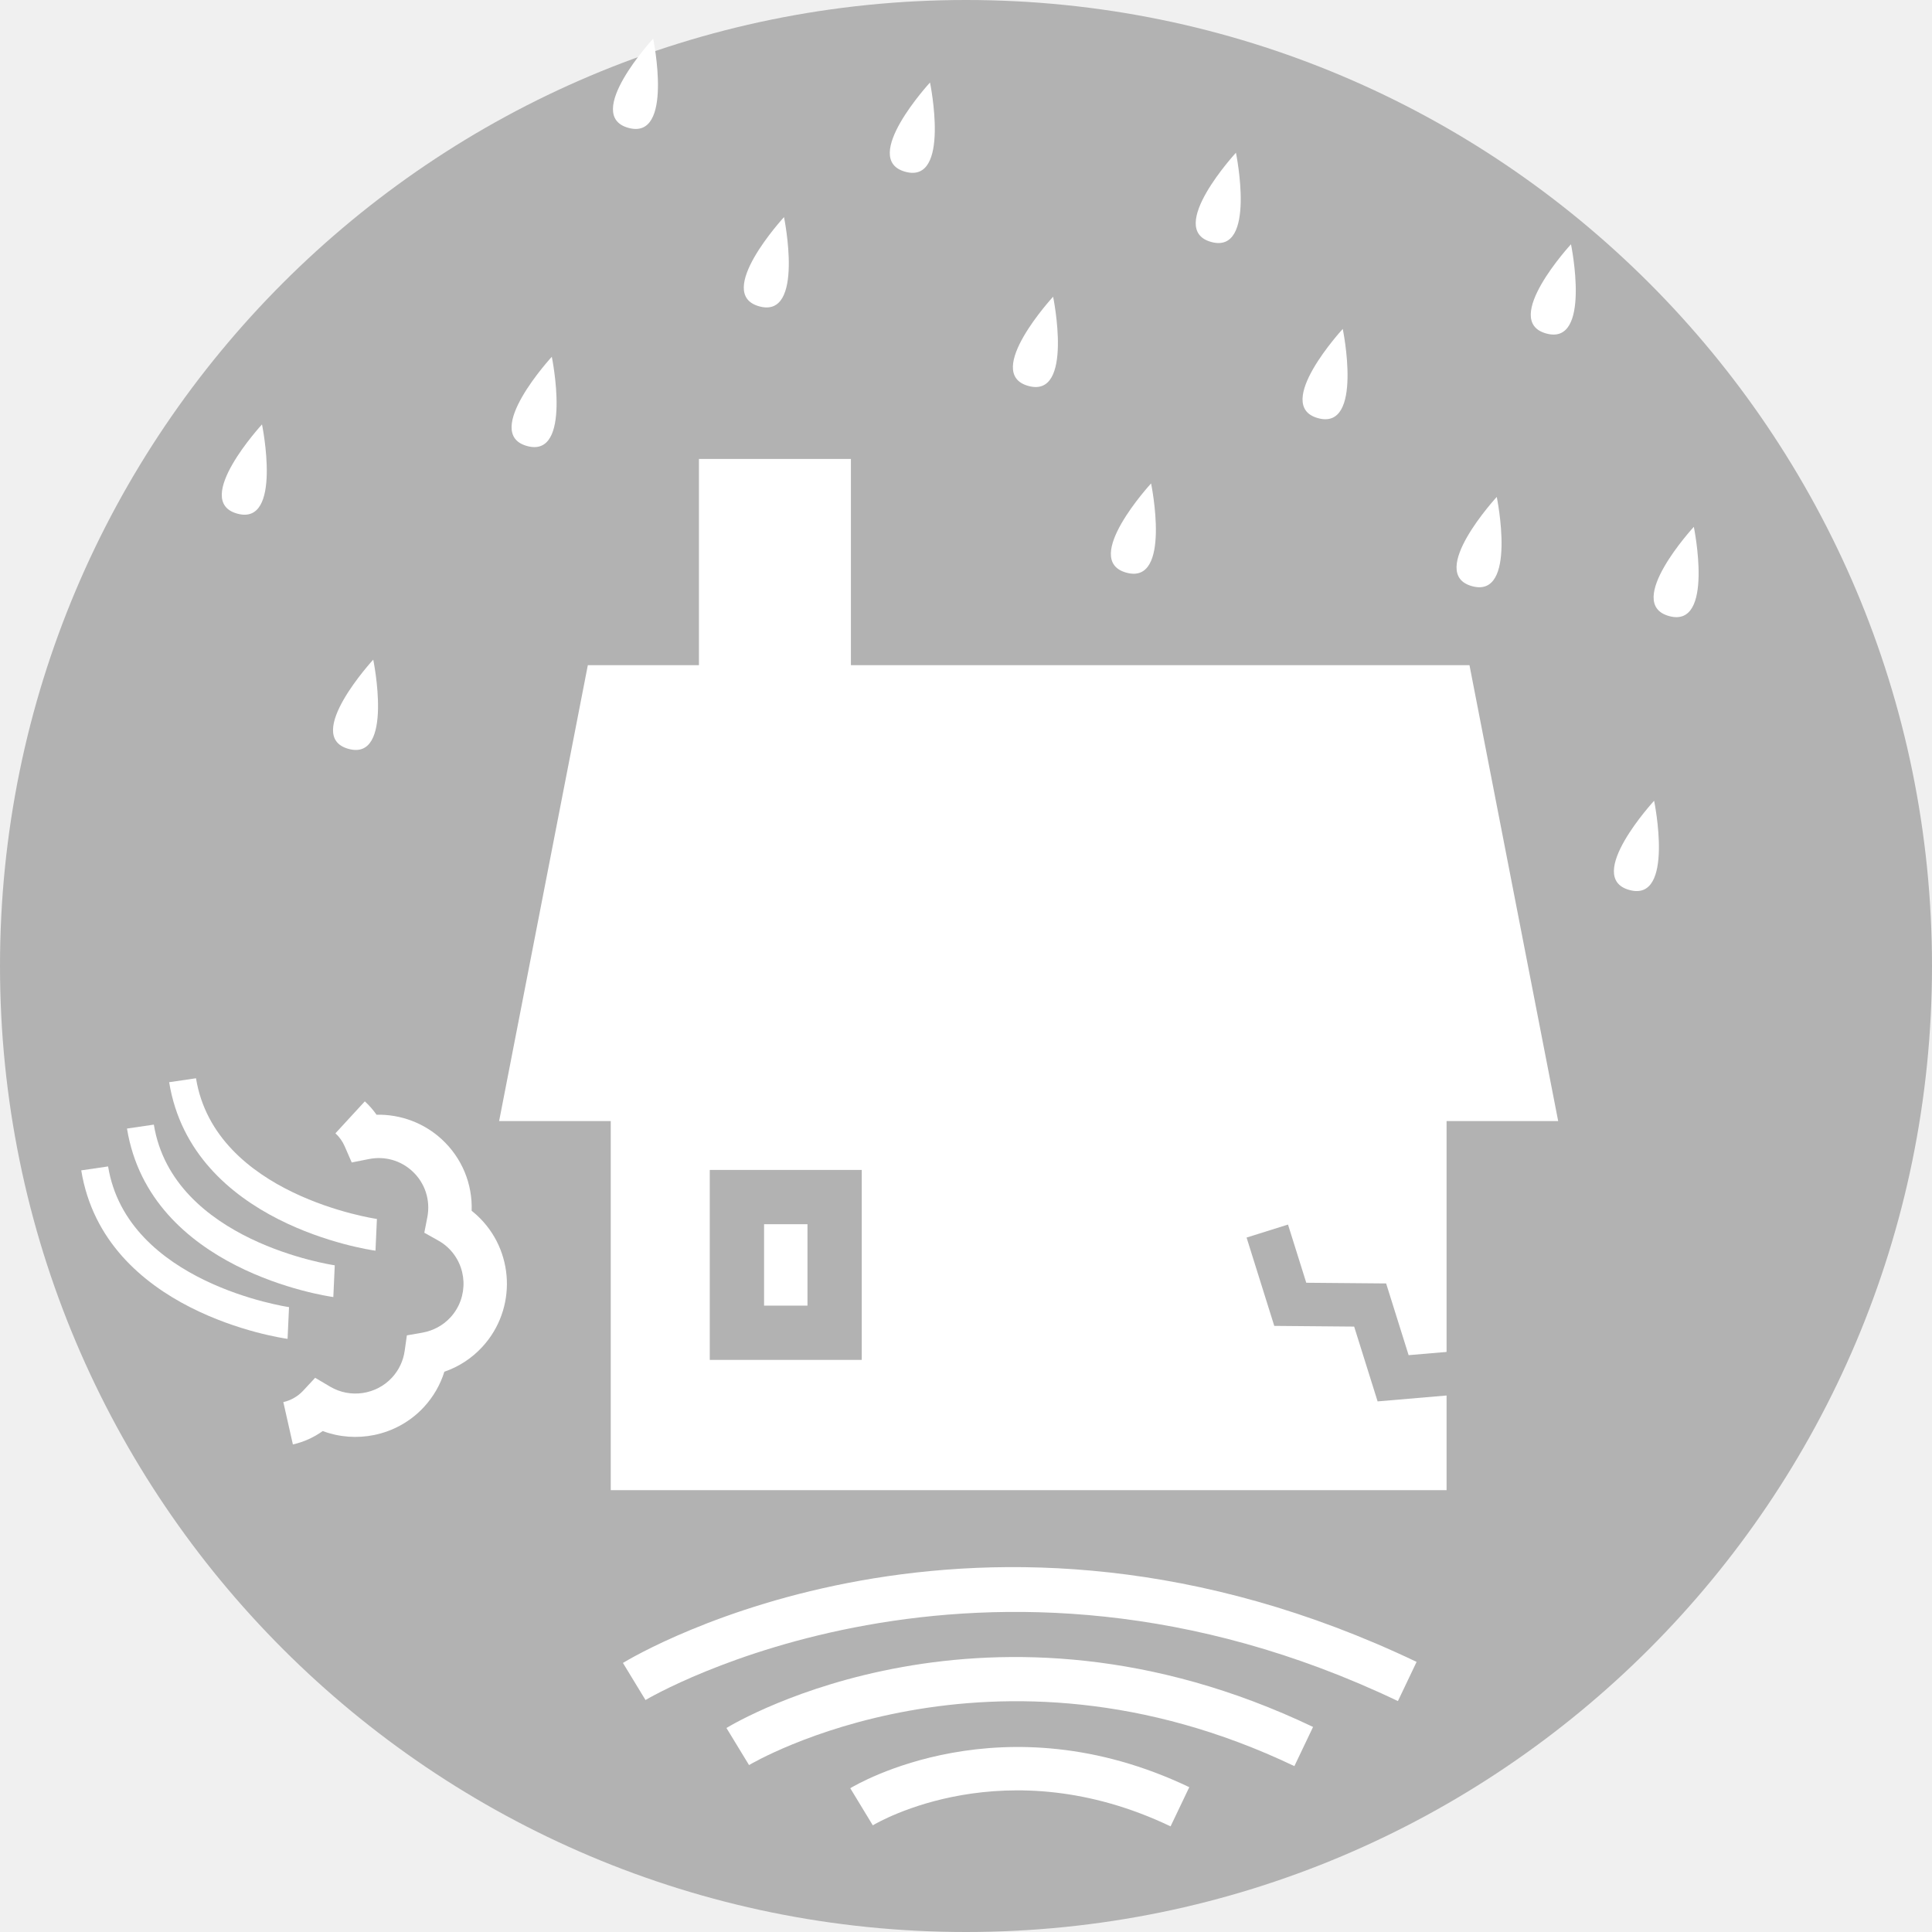
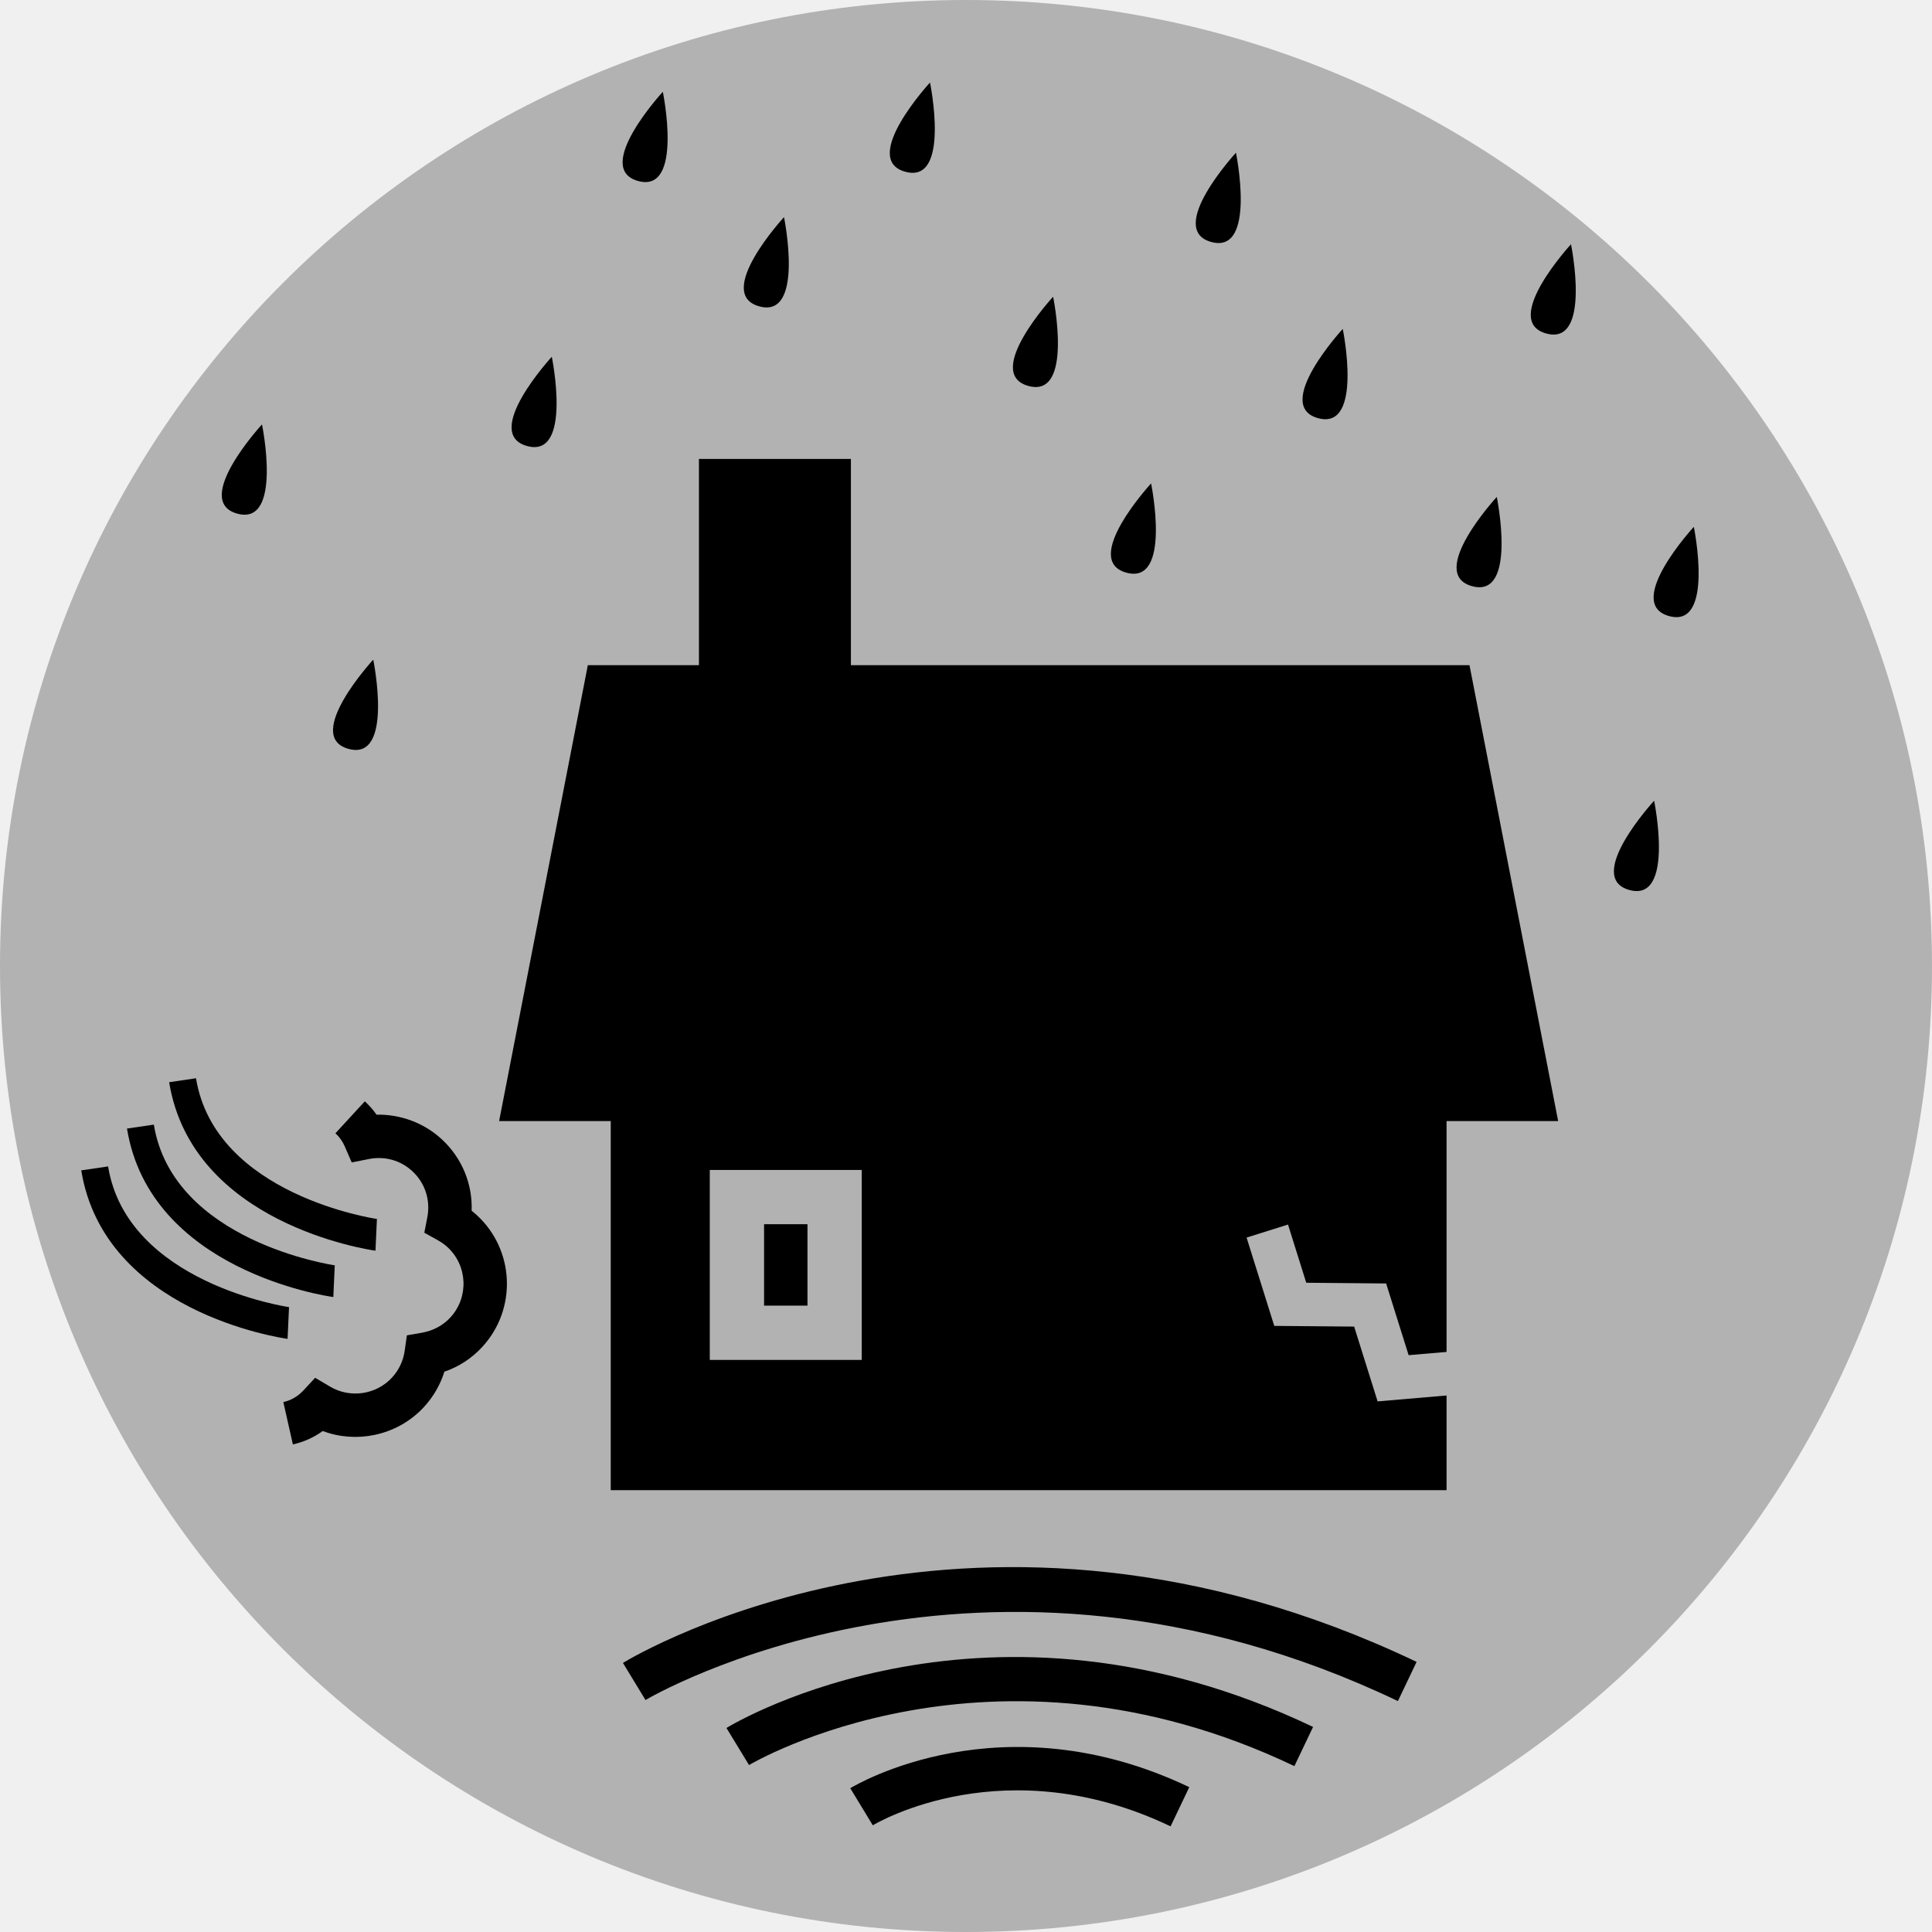
<svg xmlns="http://www.w3.org/2000/svg" version="1.1" id="Ebene_1" x="0px" y="0px" width="100px" height="100px" viewBox="0 0 100 100" enable-background="new 0 0 100 100" xml:space="preserve">
  <circle fill="#B2B2B2" cx="50" cy="50" r="50" />
-   <polygon fill="#FFFFFF" points="80.651,58.027 76.06,34.43 44.043,34.43 44.043,23.755 36.177,23.755 36.177,34.43 30.426,34.43   25.834,58.027 31.612,58.027 31.612,77.13 74.874,77.13 74.874,58.027 " />
-   <path fill="#B2B2B2" d="M44.604,70.388h-7.866v-9.832h7.866V70.388z M39.548,67.579h2.247v-4.214h-2.247V67.579z" />
-   <path fill="#FFFFFF" d="M81.314,12.643c0,0-3.651,3.961-1.283,4.618S81.314,12.643,81.314,12.643z" />
-   <path fill="#FFFFFF" d="M19.319,34.143c0,0-3.651,3.961-1.283,4.618S19.319,34.143,19.319,34.143z" />
-   <path fill="#FFFFFF" d="M77.472,25.721c0,0-3.651,3.961-1.283,4.618C78.558,30.997,77.472,25.721,77.472,25.721z" />
-   <path fill="#FFFFFF" d="M85.617,41.447c0,0-3.651,3.961-1.283,4.618S85.617,41.447,85.617,41.447z" />
-   <path fill="#FFFFFF" d="M87.672,27.269c0,0-3.651,3.961-1.283,4.618C88.758,32.546,87.672,27.269,87.672,27.269z" />
-   <path fill="#FFFFFF" d="M69.501,17.025c0,0-3.651,3.961-1.283,4.618S69.501,17.025,69.501,17.025z" />
-   <path fill="#FFFFFF" d="M63.972,7.905c0,0-3.651,3.961-1.283,4.618C65.057,13.181,63.972,7.905,63.972,7.905z" />
-   <path fill="#FFFFFF" d="M54.509,15.358c0,0-3.651,3.961-1.283,4.618C55.595,20.634,54.509,15.358,54.509,15.358z" />
-   <path fill="#FFFFFF" d="M48.137,4.271c0,0-3.651,3.961-1.283,4.618C49.223,9.547,48.137,4.271,48.137,4.271z" />
-   <path fill="#FFFFFF" d="M28.561,18.467c0,0-3.651,3.961-1.283,4.618S28.561,18.467,28.561,18.467z" />
-   <path fill="#FFFFFF" d="M13.561,21.967c0,0-3.651,3.961-1.283,4.618S13.561,21.967,13.561,21.967z" />
-   <path fill="#FFFFFF" d="M40.58,11.238c0,0-3.651,3.961-1.283,4.618C41.666,16.515,40.58,11.238,40.58,11.238z" />
-   <path fill="#FFFFFF" d="M33.808,2c0,0-3.651,3.961-1.283,4.618S33.808,2,33.808,2z" />
-   <path fill="#FFFFFF" d="M59.58,25.022c0,0-3.651,3.961-1.283,4.618C60.666,30.298,59.58,25.022,59.58,25.022z" />
-   <path fill="#FFFFFF" d="M72.356,88.047c-21.579-10.299-38.774-0.158-38.945-0.054l-1.168-1.92c0.74-0.45,18.366-10.896,41.08-0.054  L72.356,88.047z" />
-   <path fill="#FFFFFF" d="M66.997,91.414c-15.69-7.489-28.103-0.13-28.227-0.054l-1.169-1.92c0.547-0.332,13.588-8.06,30.363-0.054  L66.997,91.414z" />
-   <path fill="#FFFFFF" d="M60.589,94.532c-8.54-4.076-15.136-0.219-15.413-0.053l-1.166-1.921c0.317-0.192,7.873-4.67,17.547-0.054  L60.589,94.532z" />
-   <path fill="#FFFFFF" d="M19.365,74.276c-0.878,0.179-1.802,0.116-2.661-0.205c-0.461,0.331-0.983,0.567-1.544,0.693l-0.495-2.192  c0.396-0.09,0.753-0.295,1.031-0.594l0.616-0.664l0.779,0.461c1.038,0.614,2.385,0.415,3.202-0.474  c0.353-0.384,0.578-0.859,0.652-1.375l0.115-0.808l0.804-0.14c0.561-0.103,1.066-0.371,1.45-0.789  c0.96-1.044,0.892-2.676-0.153-3.636c-0.142-0.131-0.302-0.245-0.489-0.35l-0.71-0.397l0.156-0.799  c0.173-0.888-0.118-1.781-0.78-2.389c-0.609-0.56-1.427-0.788-2.245-0.625l-0.888,0.176l-0.361-0.83  c-0.113-0.261-0.275-0.489-0.482-0.679l1.521-1.654c0.228,0.21,0.431,0.441,0.606,0.692c1.235-0.027,2.451,0.421,3.37,1.266  c1.049,0.965,1.603,2.309,1.553,3.706c0.094,0.074,0.183,0.15,0.27,0.229c1.957,1.799,2.085,4.855,0.286,6.812  C24.423,70.304,23.752,70.742,23,71c-0.21,0.675-0.567,1.294-1.052,1.822C21.246,73.586,20.334,74.078,19.365,74.276z" />
-   <path fill="#FFFFFF" d="M19.435,64.736c-0.387-0.054-9.487-1.399-10.68-8.721l1.39-0.204c0.987,6.051,9.281,7.271,9.364,7.282  L19.435,64.736z" />
-   <path fill="#FFFFFF" d="M17.253,67.135c-0.387-0.054-9.487-1.399-10.68-8.721l1.39-0.204c0.987,6.051,9.281,7.271,9.364,7.282  L17.253,67.135z" />
-   <path fill="#FFFFFF" d="M14.885,69.299c-0.387-0.054-9.487-1.399-10.68-8.721l1.39-0.204c0.984,6.038,9.281,7.271,9.365,7.282  L14.885,69.299z" />
-   <polygon fill="#B2B2B2" points="71.305,72.536 70.091,68.664 65.956,68.628 64.523,64.056 66.667,63.383 67.612,66.395   71.746,66.431 72.91,70.143 75.663,69.908 75.854,72.147 " />
+   <polygon points="80.65,58.027 76.061,34.43 44.043,34.43 44.043,23.755 36.177,23.755 36.177,34.43 30.426,34.43 25.834,58.027   31.612,58.027 31.612,77.13 74.874,77.13 74.874,58.027 " />
+   <path fill="#B2B2B2" d="M44.604,70.389h-7.866v-9.832h7.866V70.389z M39.548,67.579h2.247v-4.214h-2.247V67.579z" />
+   <path d="M81.314,12.643c0,0-3.651,3.961-1.283,4.618C82.398,17.918,81.314,12.643,81.314,12.643z" />
+   <path d="M19.319,34.143c0,0-3.651,3.961-1.283,4.618C20.404,39.418,19.319,34.143,19.319,34.143z" />
+   <path d="M77.473,25.721c0,0-3.652,3.961-1.283,4.618C78.559,30.997,77.473,25.721,77.473,25.721z" />
+   <path d="M85.617,41.447c0,0-3.651,3.961-1.283,4.618C86.702,46.722,85.617,41.447,85.617,41.447z" />
+   <path d="M87.672,27.269c0,0-3.65,3.961-1.283,4.618C88.758,32.546,87.672,27.269,87.672,27.269z" />
+   <path d="M69.501,17.025c0,0-3.651,3.961-1.283,4.618C70.586,22.3,69.501,17.025,69.501,17.025z" />
+   <path d="M63.973,7.905c0,0-3.652,3.961-1.283,4.618C65.057,13.181,63.973,7.905,63.973,7.905z" />
+   <path d="M54.509,15.358c0,0-3.651,3.961-1.282,4.618C55.596,20.634,54.509,15.358,54.509,15.358z" />
+   <path d="M48.137,4.271c0,0-3.651,3.961-1.283,4.618C49.223,9.547,48.137,4.271,48.137,4.271z" />
+   <path d="M28.561,18.467c0,0-3.651,3.961-1.283,4.618C29.646,23.742,28.561,18.467,28.561,18.467z" />
+   <path d="M13.561,21.967c0,0-3.651,3.961-1.283,4.618C14.646,27.242,13.561,21.967,13.561,21.967z" />
+   <path d="M40.58,11.238c0,0-3.651,3.961-1.283,4.618C41.666,16.515,40.58,11.238,40.58,11.238z" />
+   <path d="M34.308,4.75c0,0-3.651,3.961-1.283,4.618C35.393,10.025,34.308,4.75,34.308,4.75z" />
+   <path d="M59.58,25.022c0,0-3.65,3.961-1.283,4.618C60.666,30.298,59.58,25.022,59.58,25.022z" />
+   <path d="M72.355,88.047c-21.578-10.299-38.773-0.158-38.944-0.054l-1.168-1.921c0.74-0.449,18.366-10.895,41.08-0.053L72.355,88.047  z" />
+   <path d="M66.997,91.414c-15.69-7.489-28.103-0.13-28.227-0.055l-1.169-1.92c0.547-0.332,13.588-8.06,30.363-0.053L66.997,91.414z" />
+   <path d="M60.589,94.531c-8.54-4.075-15.136-0.219-15.413-0.053l-1.166-1.92c0.317-0.193,7.873-4.67,17.547-0.055L60.589,94.531z" />
+   <path d="M19.365,74.275c-0.878,0.18-1.802,0.117-2.661-0.205c-0.461,0.332-0.983,0.568-1.544,0.693l-0.495-2.191  c0.396-0.09,0.753-0.295,1.031-0.594l0.616-0.664l0.779,0.461c1.038,0.613,2.385,0.414,3.202-0.475  c0.353-0.384,0.578-0.859,0.652-1.375l0.115-0.808l0.804-0.14c0.561-0.104,1.066-0.371,1.45-0.789  c0.96-1.045,0.892-2.676-0.153-3.637c-0.142-0.131-0.302-0.244-0.489-0.35l-0.71-0.396l0.156-0.8c0.173-0.888-0.118-1.78-0.78-2.389  c-0.609-0.56-1.427-0.788-2.245-0.625l-0.888,0.176l-0.361-0.83c-0.113-0.261-0.275-0.489-0.482-0.679l1.521-1.654  c0.228,0.21,0.431,0.441,0.606,0.691c1.235-0.026,2.451,0.422,3.37,1.267c1.049,0.966,1.603,2.31,1.553,3.706  c0.094,0.074,0.183,0.15,0.27,0.229c1.957,1.799,2.085,4.855,0.286,6.813C24.423,70.305,23.752,70.742,23,71  c-0.21,0.675-0.567,1.294-1.052,1.822C21.246,73.586,20.334,74.078,19.365,74.275z" />
+   <path d="M19.435,64.736c-0.387-0.055-9.487-1.399-10.68-8.721l1.39-0.205c0.987,6.051,9.281,7.271,9.364,7.283L19.435,64.736z" />
+   <path d="M17.253,67.135c-0.387-0.054-9.487-1.398-10.68-8.721l1.39-0.204c0.987,6.052,9.281,7.271,9.364,7.282L17.253,67.135z" />
+   <path d="M14.885,69.299c-0.387-0.054-9.487-1.398-10.68-8.721l1.39-0.204c0.984,6.038,9.281,7.271,9.365,7.282L14.885,69.299z" />
+   <polygon fill="#B2B2B2" points="71.305,72.536 70.091,68.664 65.956,68.628 64.523,64.057 66.667,63.383 67.611,66.395   71.746,66.432 72.91,70.143 75.663,69.908 75.854,72.146 " />
</svg>
